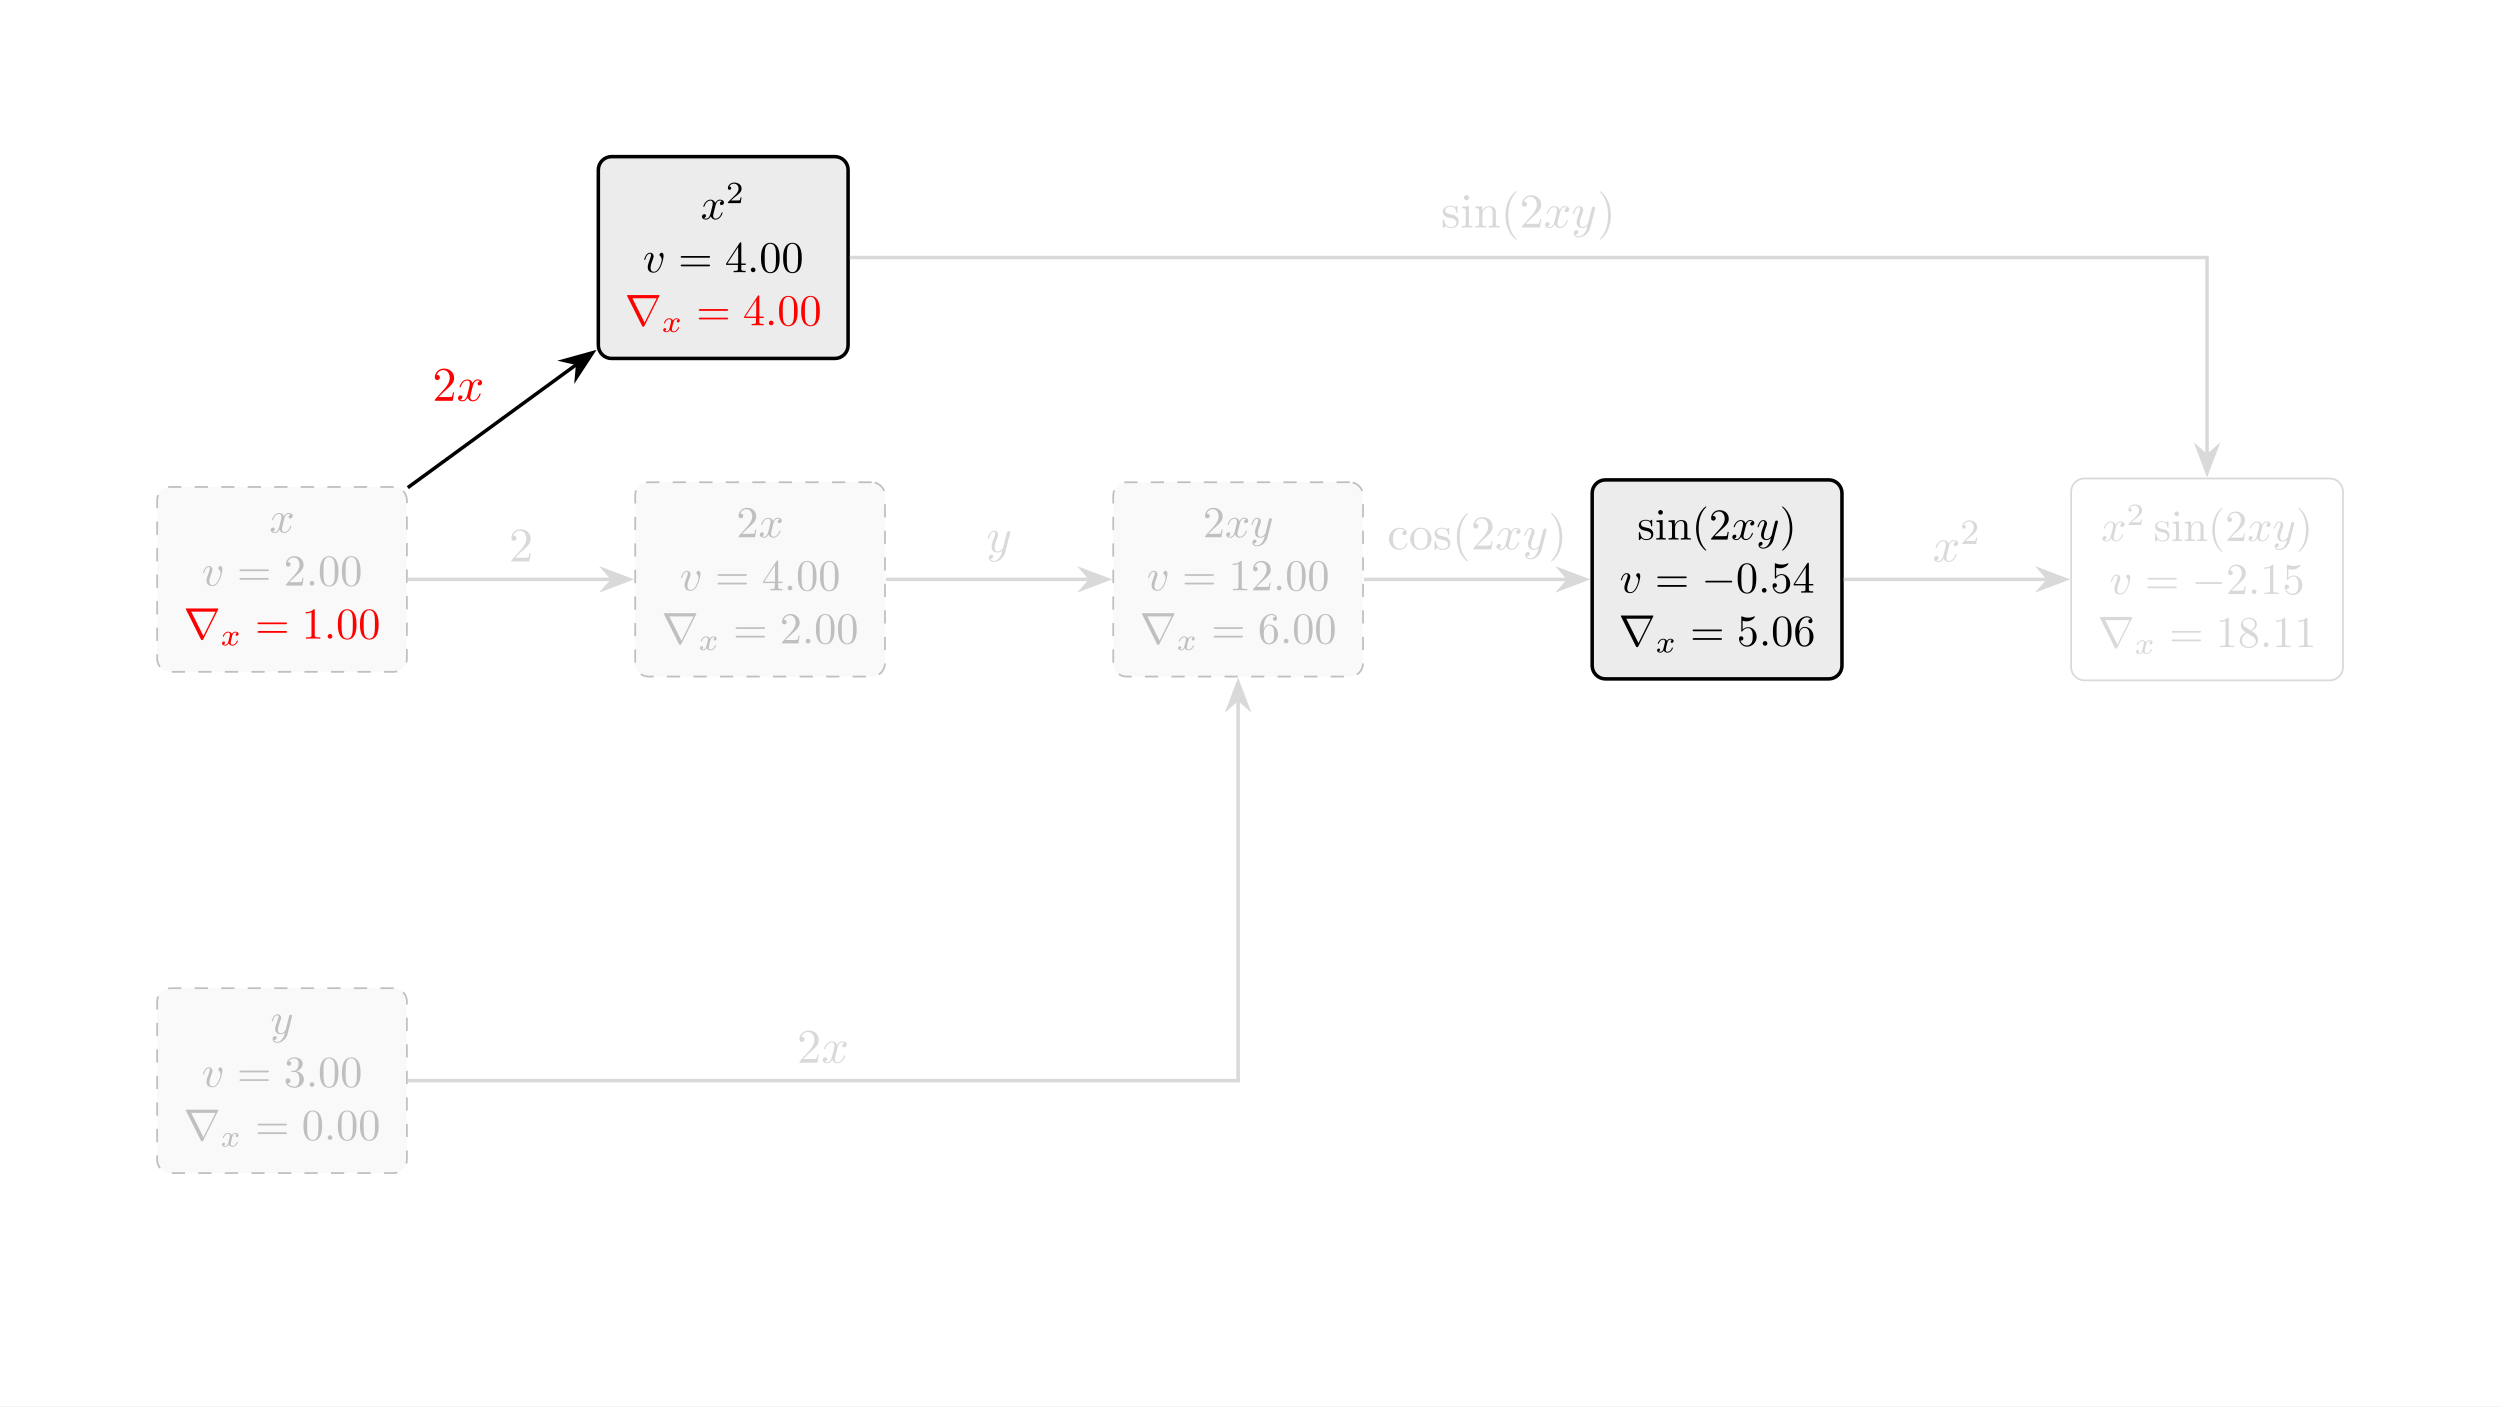
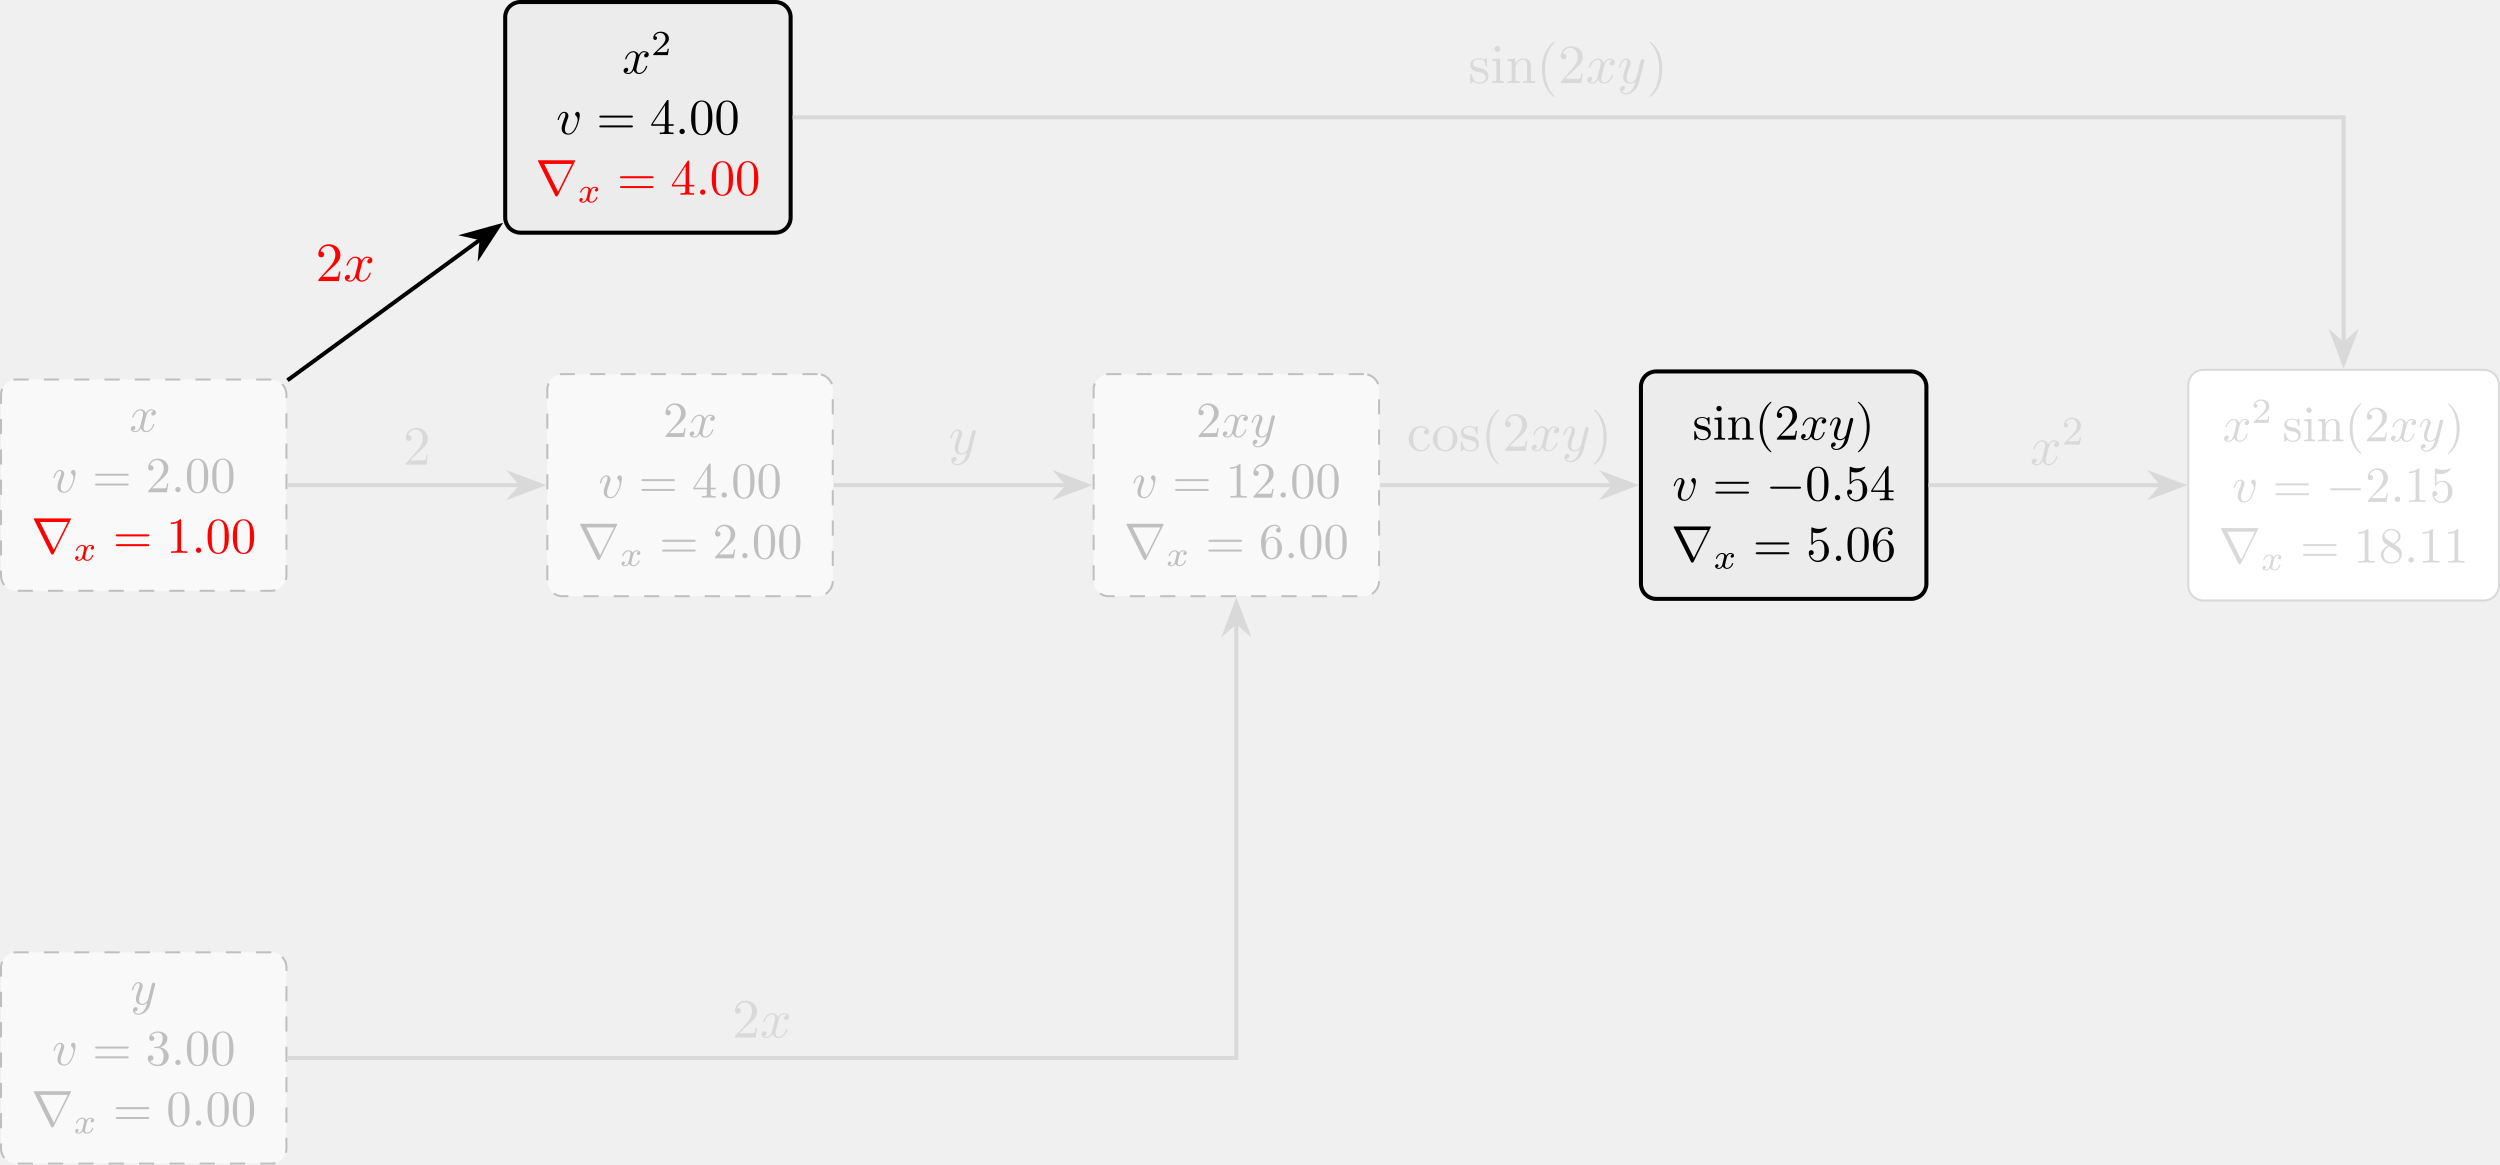
- <svg xmlns="http://www.w3.org/2000/svg" xmlns:xlink="http://www.w3.org/1999/xlink" version="1.1" width="453.543pt" height="255.118pt" viewBox="-72 -72 453.543 255.118">
+ <svg xmlns="http://www.w3.org/2000/svg" xmlns:xlink="http://www.w3.org/1999/xlink" version="1.1" width="396.876pt" height="184.883pt" viewBox="-43.653 -43.907 396.876 184.883">
  <defs>
    <path id="g0-58" d="M2.095-.578C2.095-.895 1.833-1.156 1.516-1.156S.938-.895 .938-.578S1.2 0 1.516 0S2.095-.262 2.095-.578Z" />
    <path id="g0-118" d="M5.105-4.058C5.105-4.647 4.822-4.822 4.625-4.822C4.353-4.822 4.091-4.538 4.091-4.298C4.091-4.156 4.145-4.091 4.265-3.971C4.495-3.753 4.636-3.469 4.636-3.076C4.636-2.618 3.971-.12 2.695-.12C2.138-.12 1.887-.502 1.887-1.069C1.887-1.68 2.182-2.476 2.52-3.382C2.596-3.567 2.651-3.72 2.651-3.927C2.651-4.418 2.302-4.822 1.756-4.822C.731-4.822 .316-3.24 .316-3.142C.316-3.033 .425-3.033 .447-3.033C.556-3.033 .567-3.055 .622-3.229C.938-4.331 1.407-4.582 1.724-4.582C1.811-4.582 1.996-4.582 1.996-4.233C1.996-3.96 1.887-3.665 1.811-3.469C1.331-2.204 1.189-1.702 1.189-1.233C1.189-.055 2.149 .12 2.651 .12C4.484 .12 5.105-3.491 5.105-4.058Z" />
    <path id="g0-120" d="M3.644-3.295C3.709-3.578 3.96-4.582 4.724-4.582C4.778-4.582 5.04-4.582 5.269-4.44C4.964-4.385 4.745-4.113 4.745-3.851C4.745-3.676 4.865-3.469 5.16-3.469C5.4-3.469 5.749-3.665 5.749-4.102C5.749-4.669 5.105-4.822 4.735-4.822C4.102-4.822 3.72-4.244 3.589-3.993C3.316-4.713 2.727-4.822 2.411-4.822C1.276-4.822 .655-3.415 .655-3.142C.655-3.033 .764-3.033 .785-3.033C.873-3.033 .905-3.055 .927-3.153C1.298-4.309 2.018-4.582 2.389-4.582C2.596-4.582 2.978-4.484 2.978-3.851C2.978-3.513 2.793-2.782 2.389-1.255C2.215-.578 1.833-.12 1.353-.12C1.287-.12 1.036-.12 .807-.262C1.08-.316 1.32-.545 1.32-.851C1.32-1.145 1.08-1.233 .916-1.233C.589-1.233 .316-.949 .316-.6C.316-.098 .862 .12 1.342 .12C2.062 .12 2.455-.644 2.487-.709C2.618-.305 3.011 .12 3.665 .12C4.789 .12 5.411-1.287 5.411-1.56C5.411-1.669 5.313-1.669 5.28-1.669C5.182-1.669 5.16-1.625 5.138-1.549C4.778-.382 4.036-.12 3.687-.12C3.262-.12 3.087-.469 3.087-.84C3.087-1.08 3.153-1.32 3.273-1.8L3.644-3.295Z" />
    <path id="g0-121" d="M5.302-4.156C5.345-4.309 5.345-4.331 5.345-4.407C5.345-4.604 5.193-4.702 5.029-4.702C4.92-4.702 4.745-4.636 4.647-4.473C4.625-4.418 4.538-4.08 4.495-3.884C4.418-3.6 4.342-3.305 4.276-3.011L3.785-1.047C3.742-.884 3.273-.12 2.553-.12C1.996-.12 1.876-.6 1.876-1.004C1.876-1.505 2.062-2.182 2.433-3.142C2.607-3.589 2.651-3.709 2.651-3.927C2.651-4.418 2.302-4.822 1.756-4.822C.72-4.822 .316-3.24 .316-3.142C.316-3.033 .425-3.033 .447-3.033C.556-3.033 .567-3.055 .622-3.229C.916-4.255 1.353-4.582 1.724-4.582C1.811-4.582 1.996-4.582 1.996-4.233C1.996-3.96 1.887-3.676 1.811-3.469C1.375-2.313 1.178-1.691 1.178-1.178C1.178-.207 1.865 .12 2.509 .12C2.935 .12 3.305-.065 3.611-.371C3.469 .196 3.338 .731 2.902 1.309C2.618 1.68 2.204 1.996 1.702 1.996C1.549 1.996 1.058 1.964 .873 1.538C1.047 1.538 1.189 1.538 1.342 1.407C1.451 1.309 1.56 1.167 1.56 .96C1.56 .622 1.265 .578 1.156 .578C.905 .578 .545 .753 .545 1.287C.545 1.833 1.025 2.236 1.702 2.236C2.825 2.236 3.949 1.244 4.255 .011L5.302-4.156Z" />
    <path id="g1-50" d="M2.248-1.626C2.375-1.745 2.71-2.008 2.837-2.12C3.332-2.574 3.802-3.013 3.802-3.738C3.802-4.686 3.005-5.3 2.008-5.3C1.052-5.3 .422-4.575 .422-3.866C.422-3.475 .733-3.419 .845-3.419C1.012-3.419 1.259-3.539 1.259-3.842C1.259-4.256 .861-4.256 .765-4.256C.996-4.838 1.53-5.037 1.921-5.037C2.662-5.037 3.045-4.407 3.045-3.738C3.045-2.909 2.463-2.303 1.522-1.339L.518-.303C.422-.215 .422-.199 .422 0H3.571L3.802-1.427H3.555C3.531-1.267 3.467-.869 3.371-.717C3.324-.654 2.718-.654 2.59-.654H1.172L2.248-1.626Z" />
    <path id="g2-40" d="M3.611 2.618C3.611 2.585 3.611 2.564 3.425 2.378C2.062 1.004 1.713-1.058 1.713-2.727C1.713-4.625 2.127-6.524 3.469-7.887C3.611-8.018 3.611-8.04 3.611-8.073C3.611-8.149 3.567-8.182 3.502-8.182C3.393-8.182 2.411-7.44 1.767-6.055C1.211-4.855 1.08-3.644 1.08-2.727C1.08-1.876 1.2-.556 1.8 .676C2.455 2.018 3.393 2.727 3.502 2.727C3.567 2.727 3.611 2.695 3.611 2.618Z" />
    <path id="g2-41" d="M3.153-2.727C3.153-3.578 3.033-4.898 2.433-6.131C1.778-7.473 .84-8.182 .731-8.182C.665-8.182 .622-8.138 .622-8.073C.622-8.04 .622-8.018 .829-7.822C1.898-6.742 2.52-5.007 2.52-2.727C2.52-.862 2.116 1.058 .764 2.433C.622 2.564 .622 2.585 .622 2.618C.622 2.684 .665 2.727 .731 2.727C.84 2.727 1.822 1.985 2.465 .6C3.022-.6 3.153-1.811 3.153-2.727Z" />
    <path id="g2-48" d="M5.018-3.491C5.018-4.364 4.964-5.236 4.582-6.044C4.08-7.091 3.185-7.265 2.727-7.265C2.073-7.265 1.276-6.982 .829-5.967C.48-5.215 .425-4.364 .425-3.491C.425-2.673 .469-1.691 .916-.862C1.385 .022 2.182 .24 2.716 .24C3.305 .24 4.135 .011 4.615-1.025C4.964-1.778 5.018-2.629 5.018-3.491ZM2.716 0C2.291 0 1.647-.273 1.451-1.32C1.331-1.975 1.331-2.978 1.331-3.622C1.331-4.32 1.331-5.04 1.418-5.629C1.625-6.927 2.444-7.025 2.716-7.025C3.076-7.025 3.796-6.829 4.004-5.749C4.113-5.138 4.113-4.309 4.113-3.622C4.113-2.804 4.113-2.062 3.993-1.364C3.829-.327 3.207 0 2.716 0Z" />
    <path id="g2-49" d="M3.207-6.982C3.207-7.244 3.207-7.265 2.956-7.265C2.28-6.567 1.32-6.567 .971-6.567V-6.229C1.189-6.229 1.833-6.229 2.4-6.513V-.862C2.4-.469 2.367-.338 1.385-.338H1.036V0C1.418-.033 2.367-.033 2.804-.033S4.189-.033 4.571 0V-.338H4.222C3.24-.338 3.207-.458 3.207-.862V-6.982Z" />
    <path id="g2-50" d="M1.385-.84L2.542-1.964C4.244-3.469 4.898-4.058 4.898-5.149C4.898-6.393 3.916-7.265 2.585-7.265C1.353-7.265 .545-6.262 .545-5.291C.545-4.68 1.091-4.68 1.124-4.68C1.309-4.68 1.691-4.811 1.691-5.258C1.691-5.542 1.495-5.825 1.113-5.825C1.025-5.825 1.004-5.825 .971-5.815C1.222-6.524 1.811-6.927 2.444-6.927C3.436-6.927 3.905-6.044 3.905-5.149C3.905-4.276 3.36-3.415 2.76-2.738L.665-.404C.545-.284 .545-.262 .545 0H4.593L4.898-1.898H4.625C4.571-1.571 4.495-1.091 4.385-.927C4.309-.84 3.589-.84 3.349-.84H1.385Z" />
    <path id="g2-51" d="M3.164-3.84C4.058-4.135 4.691-4.898 4.691-5.76C4.691-6.655 3.731-7.265 2.684-7.265C1.582-7.265 .753-6.611 .753-5.782C.753-5.422 .993-5.215 1.309-5.215C1.647-5.215 1.865-5.455 1.865-5.771C1.865-6.316 1.353-6.316 1.189-6.316C1.527-6.851 2.247-6.993 2.64-6.993C3.087-6.993 3.687-6.753 3.687-5.771C3.687-5.64 3.665-5.007 3.382-4.527C3.055-4.004 2.684-3.971 2.411-3.96C2.324-3.949 2.062-3.927 1.985-3.927C1.898-3.916 1.822-3.905 1.822-3.796C1.822-3.676 1.898-3.676 2.084-3.676H2.564C3.458-3.676 3.862-2.935 3.862-1.865C3.862-.382 3.109-.065 2.629-.065C2.16-.065 1.342-.251 .96-.895C1.342-.84 1.68-1.08 1.68-1.495C1.68-1.887 1.385-2.105 1.069-2.105C.807-2.105 .458-1.953 .458-1.473C.458-.48 1.473 .24 2.662 .24C3.993 .24 4.985-.753 4.985-1.865C4.985-2.76 4.298-3.611 3.164-3.84Z" />
    <path id="g2-52" d="M3.207-1.8V-.851C3.207-.458 3.185-.338 2.378-.338H2.149V0C2.596-.033 3.164-.033 3.622-.033S4.658-.033 5.105 0V-.338H4.876C4.069-.338 4.047-.458 4.047-.851V-1.8H5.138V-2.138H4.047V-7.102C4.047-7.32 4.047-7.385 3.873-7.385C3.775-7.385 3.742-7.385 3.655-7.255L.305-2.138V-1.8H3.207ZM3.273-2.138H.611L3.273-6.207V-2.138Z" />
    <path id="g2-53" d="M4.898-2.193C4.898-3.491 4.004-4.582 2.825-4.582C2.302-4.582 1.833-4.407 1.44-4.025V-6.153C1.658-6.087 2.018-6.011 2.367-6.011C3.709-6.011 4.473-7.004 4.473-7.145C4.473-7.211 4.44-7.265 4.364-7.265C4.353-7.265 4.331-7.265 4.276-7.233C4.058-7.135 3.524-6.916 2.793-6.916C2.356-6.916 1.855-6.993 1.342-7.222C1.255-7.255 1.233-7.255 1.211-7.255C1.102-7.255 1.102-7.167 1.102-6.993V-3.764C1.102-3.567 1.102-3.48 1.255-3.48C1.331-3.48 1.353-3.513 1.396-3.578C1.516-3.753 1.92-4.342 2.804-4.342C3.371-4.342 3.644-3.84 3.731-3.644C3.905-3.24 3.927-2.815 3.927-2.269C3.927-1.887 3.927-1.233 3.665-.775C3.404-.349 3-.065 2.498-.065C1.702-.065 1.08-.644 .895-1.287C.927-1.276 .96-1.265 1.08-1.265C1.44-1.265 1.625-1.538 1.625-1.8S1.44-2.335 1.08-2.335C.927-2.335 .545-2.258 .545-1.756C.545-.818 1.298 .24 2.52 .24C3.785 .24 4.898-.807 4.898-2.193Z" />
    <path id="g2-54" d="M1.44-3.578V-3.84C1.44-6.6 2.793-6.993 3.349-6.993C3.611-6.993 4.069-6.927 4.309-6.556C4.145-6.556 3.709-6.556 3.709-6.065C3.709-5.727 3.971-5.564 4.211-5.564C4.385-5.564 4.713-5.662 4.713-6.087C4.713-6.742 4.233-7.265 3.327-7.265C1.931-7.265 .458-5.858 .458-3.447C.458-.535 1.724 .24 2.738 .24C3.949 .24 4.985-.785 4.985-2.225C4.985-3.611 4.015-4.658 2.804-4.658C2.062-4.658 1.658-4.102 1.44-3.578ZM2.738-.065C2.051-.065 1.724-.72 1.658-.884C1.462-1.396 1.462-2.269 1.462-2.465C1.462-3.316 1.811-4.407 2.793-4.407C2.967-4.407 3.469-4.407 3.807-3.731C4.004-3.327 4.004-2.771 4.004-2.236C4.004-1.713 4.004-1.167 3.818-.775C3.491-.12 2.989-.065 2.738-.065Z" />
    <path id="g2-56" d="M1.778-4.985C1.276-5.313 1.233-5.684 1.233-5.869C1.233-6.535 1.942-6.993 2.716-6.993C3.513-6.993 4.211-6.425 4.211-5.64C4.211-5.018 3.785-4.495 3.131-4.113L1.778-4.985ZM3.371-3.949C4.156-4.353 4.691-4.92 4.691-5.64C4.691-6.644 3.72-7.265 2.727-7.265C1.636-7.265 .753-6.458 .753-5.444C.753-5.247 .775-4.756 1.233-4.244C1.353-4.113 1.756-3.84 2.029-3.655C1.396-3.338 .458-2.727 .458-1.647C.458-.491 1.571 .24 2.716 .24C3.949 .24 4.985-.665 4.985-1.833C4.985-2.225 4.865-2.716 4.451-3.175C4.244-3.404 4.069-3.513 3.371-3.949ZM2.28-3.491L3.622-2.64C3.927-2.433 4.44-2.105 4.44-1.44C4.44-.633 3.622-.065 2.727-.065C1.789-.065 1.004-.742 1.004-1.647C1.004-2.28 1.353-2.978 2.28-3.491Z" />
    <path id="g2-61" d="M7.495-3.567C7.658-3.567 7.865-3.567 7.865-3.785S7.658-4.004 7.505-4.004H.971C.818-4.004 .611-4.004 .611-3.785S.818-3.567 .982-3.567H7.495ZM7.505-1.451C7.658-1.451 7.865-1.451 7.865-1.669S7.658-1.887 7.495-1.887H.982C.818-1.887 .611-1.887 .611-1.669S.818-1.451 .971-1.451H7.505Z" />
    <path id="g2-99" d="M1.276-2.378C1.276-4.156 2.171-4.615 2.749-4.615C2.847-4.615 3.535-4.604 3.916-4.211C3.469-4.178 3.404-3.851 3.404-3.709C3.404-3.425 3.6-3.207 3.905-3.207C4.189-3.207 4.407-3.393 4.407-3.72C4.407-4.462 3.578-4.887 2.738-4.887C1.375-4.887 .371-3.709 .371-2.356C.371-.96 1.451 .12 2.716 .12C4.178 .12 4.527-1.189 4.527-1.298S4.418-1.407 4.385-1.407C4.287-1.407 4.265-1.364 4.244-1.298C3.927-.284 3.218-.153 2.815-.153C2.236-.153 1.276-.622 1.276-2.378Z" />
    <path id="g2-105" d="M1.931-4.822L.404-4.702V-4.364C1.113-4.364 1.211-4.298 1.211-3.764V-.829C1.211-.338 1.091-.338 .36-.338V0C.709-.011 1.298-.033 1.56-.033C1.942-.033 2.324-.011 2.695 0V-.338C1.975-.338 1.931-.393 1.931-.818V-4.822ZM1.975-6.72C1.975-7.069 1.702-7.298 1.396-7.298C1.058-7.298 .818-7.004 .818-6.72C.818-6.425 1.058-6.142 1.396-6.142C1.702-6.142 1.975-6.371 1.975-6.72Z" />
    <path id="g2-110" d="M1.2-3.753V-.829C1.2-.338 1.08-.338 .349-.338V0C.731-.011 1.287-.033 1.582-.033C1.865-.033 2.433-.011 2.804 0V-.338C2.073-.338 1.953-.338 1.953-.829V-2.836C1.953-3.971 2.727-4.582 3.425-4.582C4.113-4.582 4.233-3.993 4.233-3.371V-.829C4.233-.338 4.113-.338 3.382-.338V0C3.764-.011 4.32-.033 4.615-.033C4.898-.033 5.465-.011 5.836 0V-.338C5.269-.338 4.996-.338 4.985-.665V-2.749C4.985-3.687 4.985-4.025 4.647-4.418C4.495-4.604 4.135-4.822 3.502-4.822C2.705-4.822 2.193-4.353 1.887-3.676V-4.822L.349-4.702V-4.364C1.113-4.364 1.2-4.287 1.2-3.753Z" />
    <path id="g2-111" d="M5.138-2.335C5.138-3.731 4.047-4.887 2.727-4.887C1.364-4.887 .305-3.698 .305-2.335C.305-.927 1.44 .12 2.716 .12C4.036 .12 5.138-.949 5.138-2.335ZM2.727-.153C2.258-.153 1.778-.382 1.484-.884C1.211-1.364 1.211-2.029 1.211-2.422C1.211-2.847 1.211-3.436 1.473-3.916C1.767-4.418 2.28-4.647 2.716-4.647C3.196-4.647 3.665-4.407 3.949-3.938S4.233-2.836 4.233-2.422C4.233-2.029 4.233-1.44 3.993-.96C3.753-.469 3.273-.153 2.727-.153Z" />
    <path id="g2-115" d="M2.269-2.116C2.509-2.073 3.404-1.898 3.404-1.113C3.404-.556 3.022-.12 2.171-.12C1.255-.12 .862-.742 .655-1.669C.622-1.811 .611-1.855 .502-1.855C.36-1.855 .36-1.778 .36-1.582V-.142C.36 .044 .36 .12 .48 .12C.535 .12 .545 .109 .753-.098C.775-.12 .775-.142 .971-.349C1.451 .109 1.942 .12 2.171 .12C3.425 .12 3.927-.611 3.927-1.396C3.927-1.975 3.6-2.302 3.469-2.433C3.109-2.782 2.684-2.869 2.225-2.956C1.615-3.076 .884-3.218 .884-3.851C.884-4.233 1.167-4.68 2.105-4.68C3.305-4.68 3.36-3.698 3.382-3.36C3.393-3.262 3.491-3.262 3.513-3.262C3.655-3.262 3.655-3.316 3.655-3.524V-4.625C3.655-4.811 3.655-4.887 3.535-4.887C3.48-4.887 3.458-4.887 3.316-4.756C3.284-4.713 3.175-4.615 3.131-4.582C2.716-4.887 2.269-4.887 2.105-4.887C.775-4.887 .36-4.156 .36-3.545C.36-3.164 .535-2.858 .829-2.618C1.178-2.335 1.484-2.269 2.269-2.116Z" />
    <path id="g3-0" d="M6.565-2.291C6.735-2.291 6.914-2.291 6.914-2.491S6.735-2.69 6.565-2.69H1.176C1.006-2.69 .827-2.69 .827-2.491S1.006-2.291 1.176-2.291H6.565Z" />
    <path id="g3-114" d="M7.771-6.585C7.791-6.615 7.821-6.685 7.821-6.725C7.821-6.795 7.811-6.804 7.582-6.804H.707C.478-6.804 .468-6.795 .468-6.725C.468-6.685 .498-6.615 .518-6.585L3.875 .139C3.945 .269 3.975 .329 4.144 .329S4.344 .269 4.413 .139L7.771-6.585ZM1.704-6.087H7.173L4.443-.608L1.704-6.087Z" />
    <use id="g4-58" xlink:href="#g0-58" transform="scale(.913242)" />
    <use id="g4-118" xlink:href="#g0-118" transform="scale(.913242)" />
    <use id="g4-120" xlink:href="#g0-120" transform="scale(.913242)" />
    <use id="g4-121" xlink:href="#g0-121" transform="scale(.913242)" />
    <path id="g5-120" d="M1.736-.739C1.667-.502 1.437-.126 1.081-.126C1.06-.126 .851-.126 .704-.223C.99-.314 1.011-.565 1.011-.607C1.011-.76 .893-.865 .732-.865C.537-.865 .335-.697 .335-.439C.335-.091 .725 .07 1.067 .07C1.388 .07 1.674-.133 1.848-.425C2.015-.056 2.399 .07 2.678 .07C3.48 .07 3.905-.802 3.905-.997C3.905-1.088 3.815-1.088 3.794-1.088C3.696-1.088 3.689-1.053 3.661-.969C3.515-.488 3.096-.126 2.706-.126C2.427-.126 2.28-.314 2.28-.579C2.28-.76 2.448-1.395 2.643-2.169C2.783-2.706 3.096-2.88 3.327-2.88C3.34-2.88 3.557-2.88 3.703-2.783C3.48-2.72 3.396-2.525 3.396-2.399C3.396-2.246 3.515-2.141 3.675-2.141S4.066-2.273 4.066-2.566C4.066-2.957 3.619-3.075 3.34-3.075C2.992-3.075 2.713-2.845 2.559-2.58C2.434-2.866 2.113-3.075 1.723-3.075C.941-3.075 .495-2.218 .495-2.008C.495-1.918 .593-1.918 .614-1.918C.704-1.918 .711-1.946 .746-2.036C.921-2.58 1.36-2.88 1.702-2.88C1.932-2.88 2.12-2.755 2.12-2.42C2.12-2.28 2.036-1.932 1.974-1.695L1.736-.739Z" />
    <use id="g6-40" xlink:href="#g2-40" transform="scale(.913242)" />
    <use id="g6-41" xlink:href="#g2-41" transform="scale(.913242)" />
    <use id="g6-48" xlink:href="#g2-48" transform="scale(.913242)" />
    <use id="g6-49" xlink:href="#g2-49" transform="scale(.913242)" />
    <use id="g6-50" xlink:href="#g2-50" transform="scale(.913242)" />
    <use id="g6-51" xlink:href="#g2-51" transform="scale(.913242)" />
    <use id="g6-52" xlink:href="#g2-52" transform="scale(.913242)" />
    <use id="g6-53" xlink:href="#g2-53" transform="scale(.913242)" />
    <use id="g6-54" xlink:href="#g2-54" transform="scale(.913242)" />
    <use id="g6-56" xlink:href="#g2-56" transform="scale(.913242)" />
    <use id="g6-61" xlink:href="#g2-61" transform="scale(.913242)" />
    <use id="g6-105" xlink:href="#g2-105" transform="scale(.913242)" />
    <use id="g6-110" xlink:href="#g2-110" transform="scale(.913242)" />
    <use id="g6-115" xlink:href="#g2-115" transform="scale(.913242)" />
    <path id="g7-50" d="M3.522-1.269H3.285C3.264-1.116 3.194-.704 3.103-.635C3.048-.593 2.511-.593 2.413-.593H1.13C1.862-1.241 2.106-1.437 2.525-1.764C3.041-2.176 3.522-2.608 3.522-3.271C3.522-4.115 2.783-4.631 1.89-4.631C1.025-4.631 .439-4.024 .439-3.382C.439-3.027 .739-2.992 .809-2.992C.976-2.992 1.179-3.11 1.179-3.361C1.179-3.487 1.13-3.731 .767-3.731C.983-4.226 1.458-4.38 1.785-4.38C2.483-4.38 2.845-3.836 2.845-3.271C2.845-2.664 2.413-2.183 2.19-1.932L.509-.272C.439-.209 .439-.195 .439 0H3.313L3.522-1.269Z" />
  </defs>
-   <g id="page1">
-     <rect x="-72" y="-72" height="255.118" width="453.543" fill="#fff" />
+   <g id="page6">
    <path d="M-.586 16.344H-41.086C-42.414 16.344-43.492 17.418-43.492 18.75V47.477C-43.492 48.805-42.414 49.883-41.086 49.883H-.586C.742 49.883 1.82 48.805 1.82 47.477V18.75C1.82 17.418 .742 16.344-.586 16.344Z" fill="#f9f9f9" />
    <path d="M-.586 16.344H-41.086C-42.414 16.344-43.492 17.418-43.492 18.75V47.477C-43.492 48.805-42.414 49.883-41.086 49.883H-.586C.742 49.883 1.82 48.805 1.82 47.477V18.75C1.82 17.418 .742 16.344-.586 16.344Z" stroke="#bfbfbf" fill="none" stroke-width=".321" stroke-miterlimit="10" stroke-dasharray="2.407 2.407" />
-     <g fill="#bfbfbf" transform="matrix(.80533 0 0 .80533 -26.34148 38.19742)">
+     <g fill="#bfbfbf" transform="translate(-26.34148 38.19742)scale(.80533)">
      <use x="3.989" y="-16.871" xlink:href="#g4-120" />
      <use x="-11.254" y="-4.916" xlink:href="#g4-118" />
      <use x="-3.301" y="-4.916" xlink:href="#g6-61" />
      <use x="7.216" y="-4.916" xlink:href="#g6-50" />
      <use x="12.197" y="-4.916" xlink:href="#g4-58" />
      <use x="14.964" y="-4.916" xlink:href="#g6-48" />
      <use x="19.946" y="-4.916" xlink:href="#g6-48" />
    </g>
-     <g fill="#f00" transform="matrix(.80533 0 0 .80533 -26.34148 38.19742)">
+     <g fill="#f00" transform="translate(-26.34148 38.19742)scale(.80533)">
      <use x="-15.32" y="7.039" xlink:href="#g3-114" />
      <use x="-7.018" y="8.534" xlink:href="#g5-120" />
      <use x=".765" y="7.039" xlink:href="#g6-61" />
      <use x="11.281" y="7.039" xlink:href="#g6-49" />
      <use x="16.263" y="7.039" xlink:href="#g4-58" />
      <use x="19.03" y="7.039" xlink:href="#g6-48" />
      <use x="24.011" y="7.039" xlink:href="#g6-48" />
    </g>
    <path d="M-.586 107.277H-41.086C-42.414 107.277-43.492 108.356-43.492 109.684V138.41C-43.492 139.742-42.414 140.816-41.086 140.816H-.586C.742 140.816 1.82 139.742 1.82 138.41V109.684C1.82 108.356 .742 107.277-.586 107.277Z" fill="#f9f9f9" />
    <path d="M-.586 107.277H-41.086C-42.414 107.277-43.492 108.356-43.492 109.684V138.41C-43.492 139.742-42.414 140.816-41.086 140.816H-.586C.742 140.816 1.82 139.742 1.82 138.41V109.684C1.82 108.356 .742 107.277-.586 107.277Z" stroke="#bfbfbf" fill="none" stroke-width=".321" stroke-miterlimit="10" stroke-dasharray="2.407 2.407" />
-     <g fill="#bfbfbf" transform="matrix(.80533 0 0 .80533 -26.34148 129.1321)">
+     <g fill="#bfbfbf" transform="translate(-26.34148 129.1321)scale(.80533)">
      <use x="4.215" y="-16.871" xlink:href="#g4-121" />
      <use x="-11.254" y="-4.916" xlink:href="#g4-118" />
      <use x="-3.301" y="-4.916" xlink:href="#g6-61" />
      <use x="7.216" y="-4.916" xlink:href="#g6-51" />
      <use x="12.197" y="-4.916" xlink:href="#g4-58" />
      <use x="14.964" y="-4.916" xlink:href="#g6-48" />
      <use x="19.946" y="-4.916" xlink:href="#g6-48" />
      <use x="-15.32" y="7.039" xlink:href="#g3-114" />
      <use x="-7.018" y="8.534" xlink:href="#g5-120" />
      <use x=".765" y="7.039" xlink:href="#g6-61" />
      <use x="11.281" y="7.039" xlink:href="#g6-48" />
      <use x="16.263" y="7.039" xlink:href="#g4-58" />
      <use x="19.03" y="7.039" xlink:href="#g6-48" />
      <use x="24.011" y="7.039" xlink:href="#g6-48" />
    </g>
    <path d="M79.454-43.586H38.953C37.625-43.586 36.547-42.508 36.547-41.18V-9.375C36.547-8.047 37.625-6.969 38.953-6.969H79.454C80.786-6.969 81.859-8.047 81.859-9.375V-41.18C81.859-42.508 80.786-43.586 79.454-43.586Z" fill="#ececec" />
    <path d="M79.454-43.586H38.953C37.625-43.586 36.547-42.508 36.547-41.18V-9.375C36.547-8.047 37.625-6.969 38.953-6.969H79.454C80.786-6.969 81.859-8.047 81.859-9.375V-41.18C81.859-42.508 80.786-43.586 79.454-43.586Z" stroke="#000" fill="none" stroke-width=".642" stroke-miterlimit="10" />
-     <g transform="matrix(.80533 0 0 .80533 53.69762 -18.65438)">
+     <g transform="translate(53.69762 -18.65438)scale(.80533)">
      <use x="1.755" y="-16.871" xlink:href="#g4-120" />
      <use x="7.449" y="-20.486" xlink:href="#g7-50" />
      <use x="-11.254" y="-4.916" xlink:href="#g4-118" />
      <use x="-3.301" y="-4.916" xlink:href="#g6-61" />
      <use x="7.216" y="-4.916" xlink:href="#g6-52" />
      <use x="12.197" y="-4.916" xlink:href="#g4-58" />
      <use x="14.964" y="-4.916" xlink:href="#g6-48" />
      <use x="19.946" y="-4.916" xlink:href="#g6-48" />
    </g>
-     <g fill="#f00" transform="matrix(.80533 0 0 .80533 53.69762 -18.65438)">
+     <g fill="#f00" transform="translate(53.69762 -18.65438)scale(.80533)">
      <use x="-15.32" y="7.039" xlink:href="#g3-114" />
      <use x="-7.018" y="8.534" xlink:href="#g5-120" />
      <use x=".765" y="7.039" xlink:href="#g6-61" />
      <use x="11.281" y="7.039" xlink:href="#g6-52" />
      <use x="16.263" y="7.039" xlink:href="#g4-58" />
      <use x="19.03" y="7.039" xlink:href="#g6-48" />
      <use x="24.011" y="7.039" xlink:href="#g6-48" />
    </g>
    <path d="M86.141 15.484H45.641C44.313 15.484 43.234 16.562 43.234 17.891V48.336C43.234 49.664 44.313 50.742 45.641 50.742H86.141C87.473 50.742 88.551 49.664 88.551 48.336V17.891C88.551 16.562 87.473 15.484 86.141 15.484Z" fill="#f9f9f9" />
    <path d="M86.141 15.484H45.641C44.313 15.484 43.234 16.562 43.234 17.891V48.336C43.234 49.664 44.313 50.742 45.641 50.742H86.141C87.473 50.742 88.551 49.664 88.551 48.336V17.891C88.551 16.562 87.473 15.484 86.141 15.484Z" stroke="#bfbfbf" fill="none" stroke-width=".321" stroke-miterlimit="10" stroke-dasharray="2.407 2.407" />
-     <g fill="#bfbfbf" transform="matrix(.80533 0 0 .80533 60.38582 39.05552)">
+     <g fill="#bfbfbf" transform="translate(60.38582 39.05552)scale(.80533)">
      <use x="1.499" y="-16.871" xlink:href="#g6-50" />
      <use x="6.48" y="-16.871" xlink:href="#g4-120" />
      <use x="-11.254" y="-4.916" xlink:href="#g4-118" />
      <use x="-3.301" y="-4.916" xlink:href="#g6-61" />
      <use x="7.216" y="-4.916" xlink:href="#g6-52" />
      <use x="12.197" y="-4.916" xlink:href="#g4-58" />
      <use x="14.964" y="-4.916" xlink:href="#g6-48" />
      <use x="19.946" y="-4.916" xlink:href="#g6-48" />
      <use x="-15.32" y="7.039" xlink:href="#g3-114" />
      <use x="-7.018" y="8.534" xlink:href="#g5-120" />
      <use x=".765" y="7.039" xlink:href="#g6-61" />
      <use x="11.281" y="7.039" xlink:href="#g6-50" />
      <use x="16.263" y="7.039" xlink:href="#g4-58" />
      <use x="19.03" y="7.039" xlink:href="#g6-48" />
      <use x="24.011" y="7.039" xlink:href="#g6-48" />
    </g>
    <path d="M172.871 15.484H132.367C131.039 15.484 129.961 16.562 129.961 17.891V48.336C129.961 49.664 131.039 50.742 132.367 50.742H172.871C174.199 50.742 175.277 49.664 175.277 48.336V17.891C175.277 16.562 174.199 15.484 172.871 15.484Z" fill="#f9f9f9" />
    <path d="M172.871 15.484H132.367C131.039 15.484 129.961 16.562 129.961 17.891V48.336C129.961 49.664 131.039 50.742 132.367 50.742H172.871C174.199 50.742 175.277 49.664 175.277 48.336V17.891C175.277 16.562 174.199 15.484 172.871 15.484Z" stroke="#bfbfbf" fill="none" stroke-width=".321" stroke-miterlimit="10" stroke-dasharray="2.407 2.407" />
-     <g fill="#bfbfbf" transform="matrix(.80533 0 0 .80533 147.1128 39.05552)">
+     <g fill="#bfbfbf" transform="translate(147.1128 39.05552)scale(.80533)">
      <use x="-1.122" y="-16.871" xlink:href="#g6-50" />
      <use x="3.859" y="-16.871" xlink:href="#g4-120" />
      <use x="9.553" y="-16.871" xlink:href="#g4-121" />
      <use x="-13.745" y="-4.916" xlink:href="#g4-118" />
      <use x="-5.791" y="-4.916" xlink:href="#g6-61" />
      <use x="4.725" y="-4.916" xlink:href="#g6-49" />
      <use x="9.706" y="-4.916" xlink:href="#g6-50" />
      <use x="14.688" y="-4.916" xlink:href="#g4-58" />
      <use x="17.455" y="-4.916" xlink:href="#g6-48" />
      <use x="22.436" y="-4.916" xlink:href="#g6-48" />
      <use x="-15.32" y="7.039" xlink:href="#g3-114" />
      <use x="-7.018" y="8.534" xlink:href="#g5-120" />
      <use x=".765" y="7.039" xlink:href="#g6-61" />
      <use x="11.281" y="7.039" xlink:href="#g6-54" />
      <use x="16.263" y="7.039" xlink:href="#g4-58" />
      <use x="19.03" y="7.039" xlink:href="#g6-48" />
      <use x="24.011" y="7.039" xlink:href="#g6-48" />
    </g>
    <path d="M259.758 15.059H219.258C217.926 15.059 216.848 16.137 216.848 17.469V48.758C216.848 50.086 217.926 51.164 219.258 51.164H259.758C261.086 51.164 262.164 50.086 262.164 48.758V17.469C262.164 16.137 261.086 15.059 259.758 15.059Z" fill="#ececec" />
    <path d="M259.758 15.059H219.258C217.926 15.059 216.848 16.137 216.848 17.469V48.758C216.848 50.086 217.926 51.164 219.258 51.164H259.758C261.086 51.164 262.164 50.086 262.164 48.758V17.469C262.164 16.137 261.086 15.059 259.758 15.059Z" stroke="#000" fill="none" stroke-width=".642" stroke-miterlimit="10" />
-     <g transform="matrix(.80533 0 0 .80533 234.0008 39.47902)">
+     <g transform="translate(234.0008 39.47902)scale(.80533)">
      <use x="-11.113" y="-16.871" xlink:href="#g6-115" />
      <use x="-7.183" y="-16.871" xlink:href="#g6-105" />
      <use x="-4.416" y="-16.871" xlink:href="#g6-110" />
      <use x="1.119" y="-16.871" xlink:href="#g6-40" />
      <use x="4.994" y="-16.871" xlink:href="#g6-50" />
      <use x="9.975" y="-16.871" xlink:href="#g4-120" />
      <use x="15.669" y="-16.871" xlink:href="#g4-121" />
      <use x="20.911" y="-16.871" xlink:href="#g6-41" />
      <use x="-15.129" y="-4.916" xlink:href="#g4-118" />
      <use x="-7.175" y="-4.916" xlink:href="#g6-61" />
      <use x="3.341" y="-4.916" xlink:href="#g3-0" />
      <use x="11.09" y="-4.916" xlink:href="#g6-48" />
      <use x="16.071" y="-4.916" xlink:href="#g4-58" />
      <use x="18.839" y="-4.916" xlink:href="#g6-53" />
      <use x="23.82" y="-4.916" xlink:href="#g6-52" />
      <use x="-15.32" y="7.039" xlink:href="#g3-114" />
      <use x="-7.018" y="8.534" xlink:href="#g5-120" />
      <use x=".765" y="7.039" xlink:href="#g6-61" />
      <use x="11.281" y="7.039" xlink:href="#g6-53" />
      <use x="16.263" y="7.039" xlink:href="#g4-58" />
      <use x="19.03" y="7.039" xlink:href="#g6-48" />
      <use x="24.011" y="7.039" xlink:href="#g6-54" />
    </g>
+     <path d="M350.656 14.805H306.144C304.816 14.805 303.738 15.883 303.738 17.211V49.016C303.738 50.344 304.816 51.422 306.144 51.422H350.656C351.984 51.422 353.063 50.344 353.063 49.016V17.211C353.063 15.883 351.984 14.805 350.656 14.805Z" fill="#fff" />
    <path d="M350.656 14.805H306.144C304.816 14.805 303.738 15.883 303.738 17.211V49.016C303.738 50.344 304.816 51.422 306.144 51.422H350.656C351.984 51.422 353.063 50.344 353.063 49.016V17.211C353.063 15.883 351.984 14.805 350.656 14.805Z" stroke="#d9d9d9" fill="none" stroke-width=".321" stroke-miterlimit="10" />
-     <g fill="#d9d9d9" transform="matrix(.80533 0 0 .80533 320.8888 39.73572)">
+     <g fill="#d9d9d9" transform="translate(320.8888 39.73572)scale(.80533)">
      <use x="-14.534" y="-16.871" xlink:href="#g4-120" />
      <use x="-8.84" y="-20.486" xlink:href="#g7-50" />
      <use x="-2.71" y="-16.871" xlink:href="#g6-115" />
      <use x="1.22" y="-16.871" xlink:href="#g6-105" />
      <use x="3.987" y="-16.871" xlink:href="#g6-110" />
      <use x="9.522" y="-16.871" xlink:href="#g6-40" />
      <use x="13.396" y="-16.871" xlink:href="#g6-50" />
      <use x="18.377" y="-16.871" xlink:href="#g4-120" />
      <use x="24.071" y="-16.871" xlink:href="#g4-121" />
      <use x="29.313" y="-16.871" xlink:href="#g6-41" />
      <use x="-12.638" y="-4.916" xlink:href="#g4-118" />
      <use x="-4.684" y="-4.916" xlink:href="#g6-61" />
      <use x="5.832" y="-4.916" xlink:href="#g3-0" />
      <use x="13.581" y="-4.916" xlink:href="#g6-50" />
      <use x="18.562" y="-4.916" xlink:href="#g4-58" />
      <use x="21.329" y="-4.916" xlink:href="#g6-49" />
      <use x="26.311" y="-4.916" xlink:href="#g6-53" />
      <use x="-15.32" y="7.039" xlink:href="#g3-114" />
      <use x="-7.018" y="8.534" xlink:href="#g5-120" />
      <use x=".765" y="7.039" xlink:href="#g6-61" />
      <use x="11.281" y="7.039" xlink:href="#g6-49" />
      <use x="16.263" y="7.039" xlink:href="#g6-56" />
      <use x="21.244" y="7.039" xlink:href="#g4-58" />
      <use x="24.011" y="7.039" xlink:href="#g6-49" />
      <use x="28.993" y="7.039" xlink:href="#g6-49" />
    </g>
    <path d="M1.98 16.465L32.688-5.953" stroke="#000" fill="none" stroke-width=".642" stroke-miterlimit="10" />
    <path d="M35.488-8L30.406-6.594L32.816-6.047L32.602-3.586Z" />
    <path d="M35.488-8L30.406-6.594L32.816-6.047L32.602-3.586Z" stroke="#000" fill="none" stroke-width=".642" stroke-miterlimit="10" />
-     <g fill="#f00" transform="matrix(.80533 0 0 .80533 18.77826 -4.95408)">
+     <g fill="#f00" transform="translate(18.77826 -4.95408)scale(.80533)">
      <use x="-15.32" y="7.039" xlink:href="#g2-50" />
      <use x="-9.866" y="7.039" xlink:href="#g0-120" />
    </g>
    <path d="M1.98 33.113H39.047" stroke="#d9d9d9" fill="none" stroke-width=".642" stroke-miterlimit="10" />
    <path d="M42.16 33.113L37.754 31.449L39.207 33.113L37.754 34.773Z" fill="#d9d9d9" />
    <path d="M42.16 33.113L37.754 31.449L39.207 33.113L37.754 34.773Z" stroke="#d9d9d9" fill="none" stroke-width=".642" stroke-miterlimit="10" />
-     <g fill="#d9d9d9" transform="matrix(.80533 0 0 .80533 32.66922 24.19492)">
+     <g fill="#d9d9d9" transform="translate(32.66922 24.19492)scale(.80533)">
      <use x="-15.32" y="7.039" xlink:href="#g2-50" />
    </g>
    <path d="M88.711 33.113H125.778" stroke="#d9d9d9" fill="none" stroke-width=".642" stroke-miterlimit="10" />
    <path d="M128.886 33.113L124.484 31.449L125.937 33.113L124.484 34.773Z" fill="#d9d9d9" />
    <path d="M128.886 33.113L124.484 31.449L125.937 33.113L124.484 34.773Z" stroke="#d9d9d9" fill="none" stroke-width=".642" stroke-miterlimit="10" />
-     <g fill="#d9d9d9" transform="matrix(.80533 0 0 .80533 119.2818 22.48662)">
+     <g fill="#d9d9d9" transform="translate(119.2818 22.48662)scale(.80533)">
      <use x="-15.32" y="7.039" xlink:href="#g0-121" />
    </g>
    <path d="M1.98 124.047H152.617V54.926" stroke="#d9d9d9" fill="none" stroke-width=".642" stroke-miterlimit="10" />
    <path d="M152.617 51.816L150.957 56.219L152.617 54.766L154.281 56.219Z" fill="#d9d9d9" />
    <path d="M152.617 51.816L150.957 56.219L152.617 54.766L154.281 56.219Z" stroke="#d9d9d9" fill="none" stroke-width=".642" stroke-miterlimit="10" />
-     <g fill="#d9d9d9" transform="matrix(.80533 0 0 .80533 84.93132 115.1291)">
+     <g fill="#d9d9d9" transform="translate(84.93132 115.1291)scale(.80533)">
      <use x="-15.32" y="7.039" xlink:href="#g2-50" />
      <use x="-9.866" y="7.039" xlink:href="#g0-120" />
    </g>
    <path d="M175.438 33.113H212.504" stroke="#d9d9d9" fill="none" stroke-width=".642" stroke-miterlimit="10" />
    <path d="M215.613 33.113L211.211 31.449L212.664 33.113L211.211 34.773Z" fill="#d9d9d9" />
    <path d="M215.613 33.113L211.211 31.449L212.664 33.113L211.211 34.773Z" stroke="#d9d9d9" fill="none" stroke-width=".642" stroke-miterlimit="10" />
-     <g fill="#d9d9d9" transform="matrix(.80533 0 0 .80533 192.0038 21.99852)">
+     <g fill="#d9d9d9" transform="translate(192.0038 21.99852)scale(.80533)">
      <use x="-15.32" y="7.039" xlink:href="#g2-99" />
      <use x="-10.472" y="7.039" xlink:href="#g2-111" />
      <use x="-5.017" y="7.039" xlink:href="#g2-115" />
      <use x="-.714" y="7.039" xlink:href="#g2-40" />
      <use x="3.528" y="7.039" xlink:href="#g2-50" />
      <use x="8.983" y="7.039" xlink:href="#g0-120" />
      <use x="15.218" y="7.039" xlink:href="#g0-121" />
      <use x="20.958" y="7.039" xlink:href="#g2-41" />
    </g>
    <path d="M262.484 33.113H299.551" stroke="#d9d9d9" fill="none" stroke-width=".642" stroke-miterlimit="10" />
    <path d="M302.664 33.113L298.258 31.449L299.711 33.113L298.258 34.773Z" fill="#d9d9d9" />
    <path d="M302.664 33.113L298.258 31.449L299.711 33.113L298.258 34.773Z" stroke="#d9d9d9" fill="none" stroke-width=".642" stroke-miterlimit="10" />
-     <g fill="#d9d9d9" transform="matrix(.80533 0 0 .80533 290.9528 24.19492)">
+     <g fill="#d9d9d9" transform="translate(290.9528 24.19492)scale(.80533)">
      <use x="-15.32" y="7.039" xlink:href="#g0-120" />
      <use x="-9.085" y="3.08" xlink:href="#g1-50" />
    </g>
    <path d="M82.184-25.277H328.399V10.617" stroke="#d9d9d9" fill="none" stroke-width=".642" stroke-miterlimit="10" />
    <path d="M328.398 13.73L330.062 9.324L328.398 10.777L326.738 9.324Z" fill="#d9d9d9" />
    <path d="M328.398 13.73L330.062 9.324L328.398 10.777L326.738 9.324Z" stroke="#d9d9d9" fill="none" stroke-width=".642" stroke-miterlimit="10" />
-     <g fill="#d9d9d9" transform="matrix(.80533 0 0 .80533 201.8008 -36.39158)">
+     <g fill="#d9d9d9" transform="translate(201.8008 -36.39158)scale(.80533)">
      <use x="-15.32" y="7.039" xlink:href="#g2-115" />
      <use x="-11.017" y="7.039" xlink:href="#g2-105" />
      <use x="-7.987" y="7.039" xlink:href="#g2-110" />
      <use x="-1.926" y="7.039" xlink:href="#g2-40" />
      <use x="2.316" y="7.039" xlink:href="#g2-50" />
      <use x="7.771" y="7.039" xlink:href="#g0-120" />
      <use x="14.006" y="7.039" xlink:href="#g0-121" />
      <use x="19.746" y="7.039" xlink:href="#g2-41" />
    </g>
  </g>
</svg>
